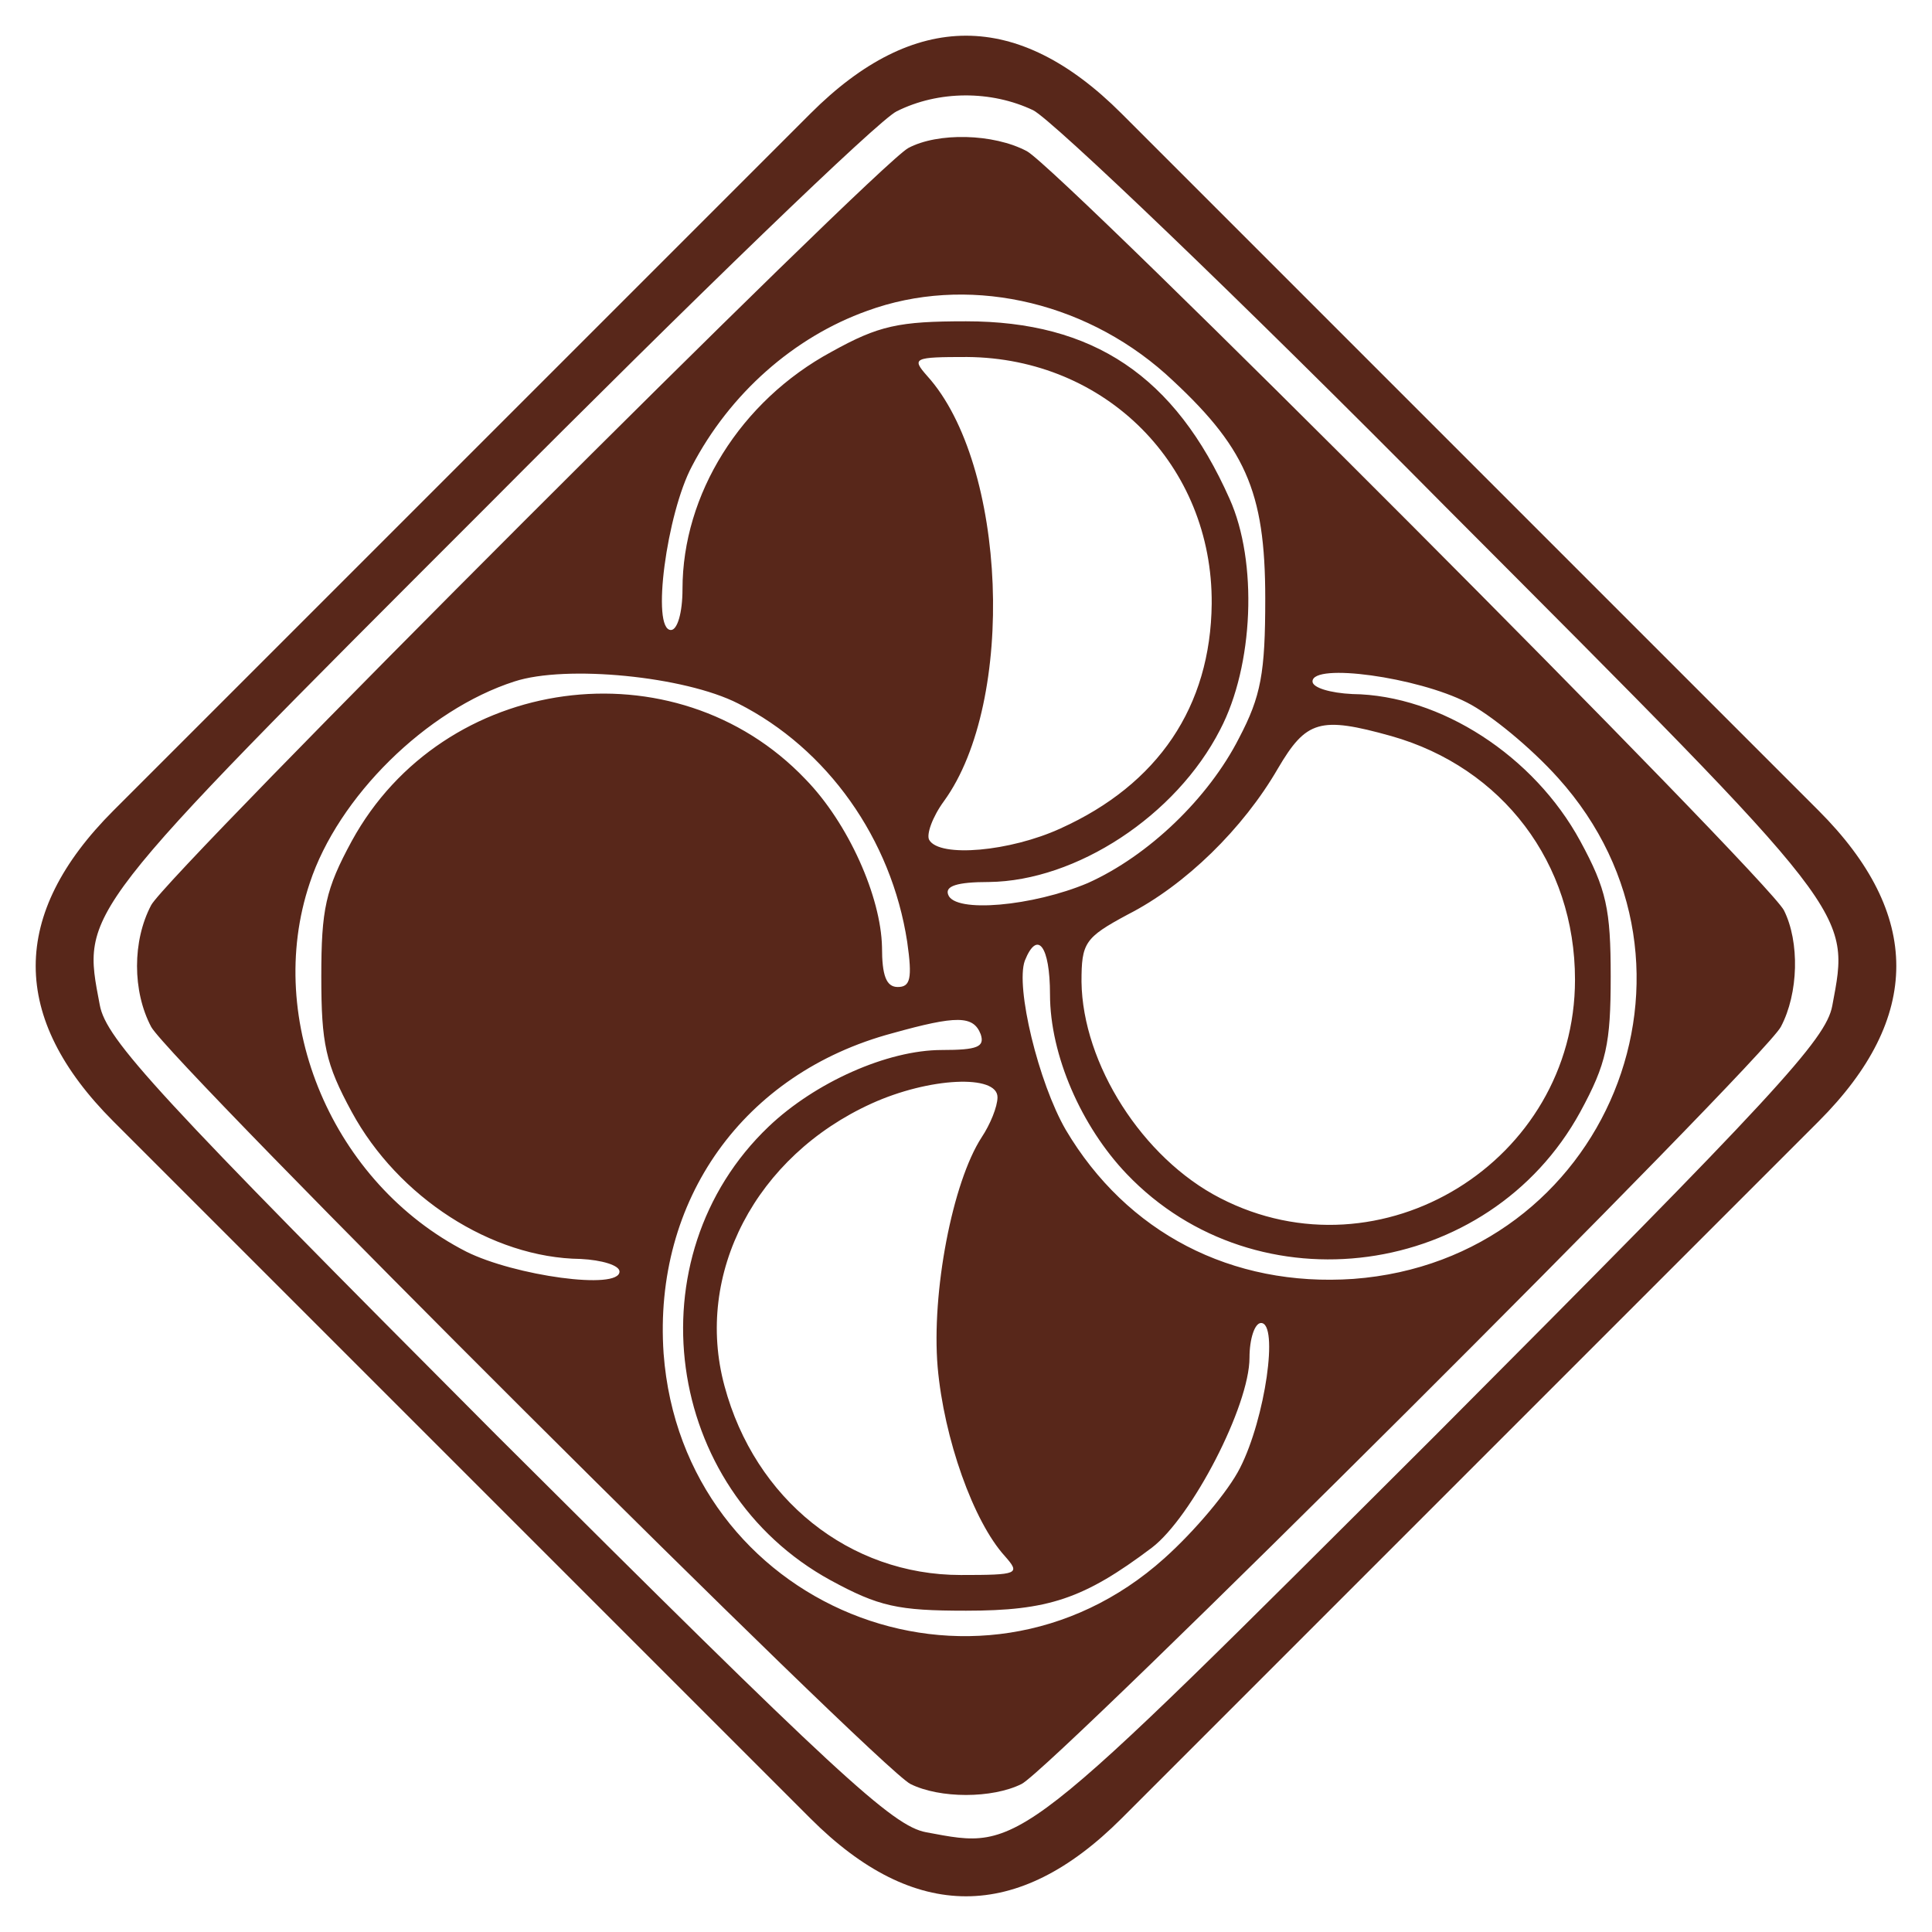
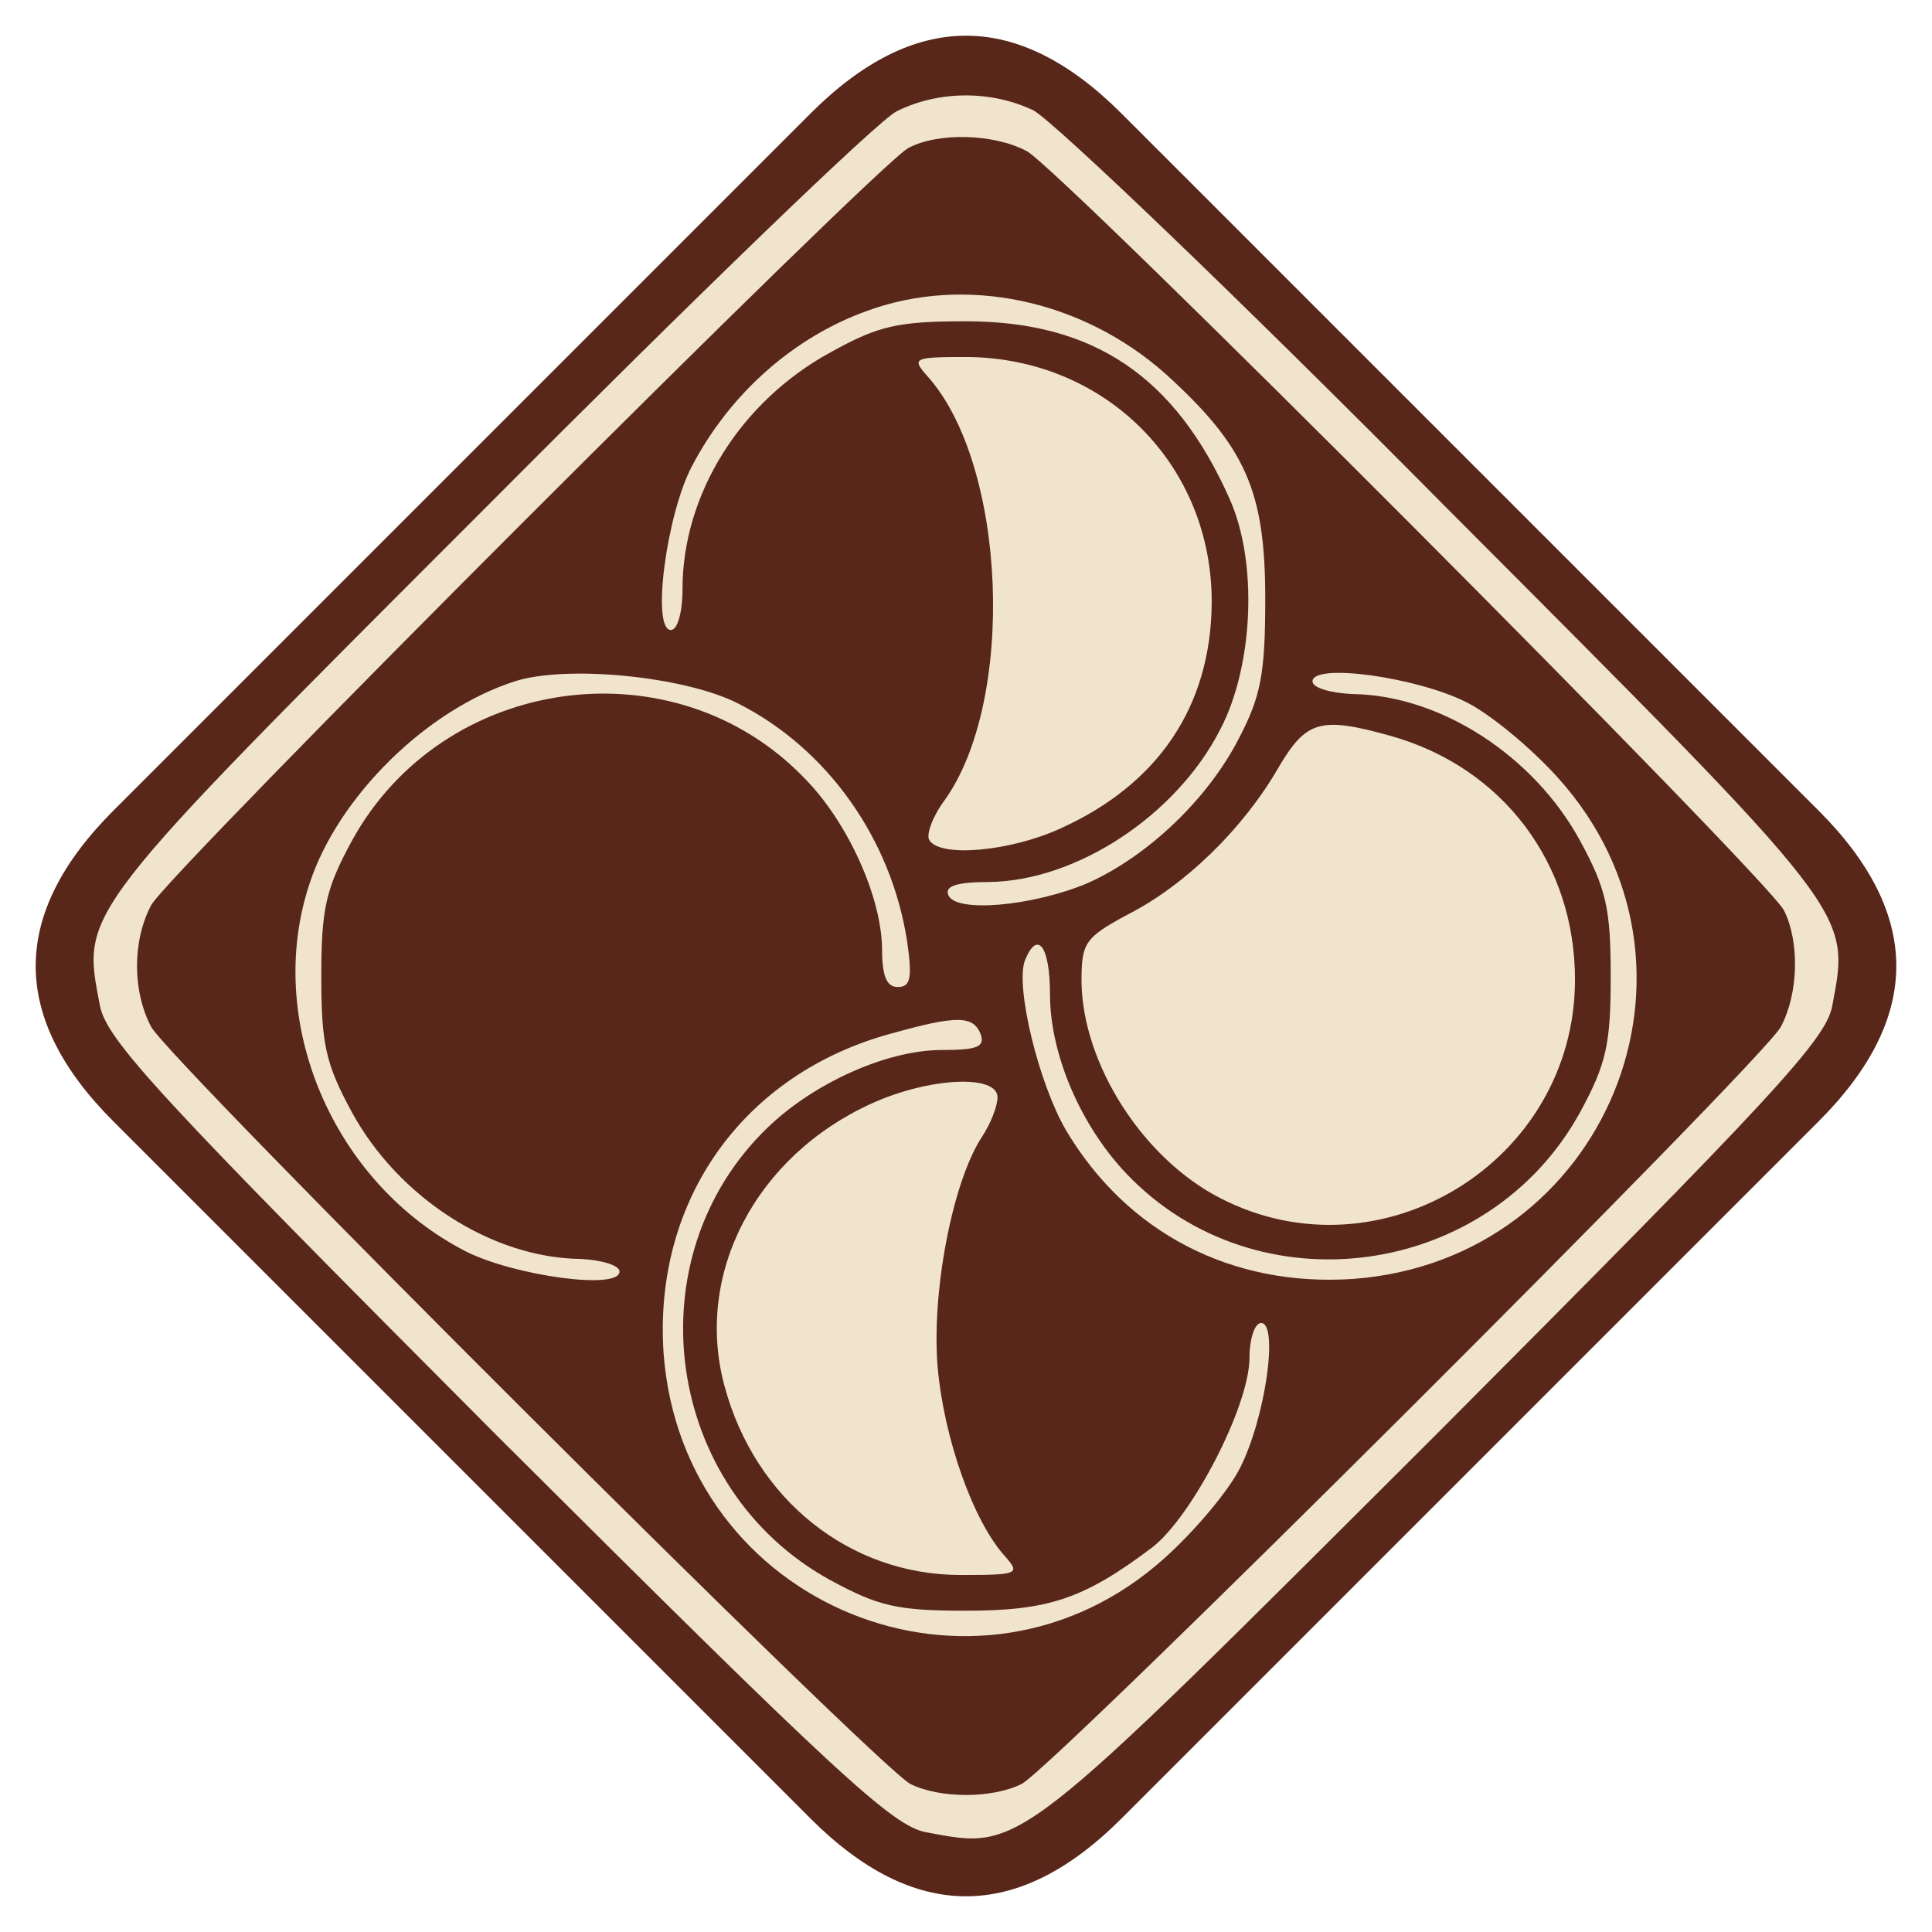
<svg xmlns="http://www.w3.org/2000/svg" viewBox="-6 -6 184 184">
+   <path fill="#f0e4cc" transform="translate(0,172) scale(0.1,-0.1)" d="M1008 1652 L1652 1008 Q1800 860 1652 712 L1008 68 Q860 -80 712 68 L68 712 Q-80 860 68 1008 L712 1652 Q860 1800 1008 1652 Z" />
  <path fill="rgb(88, 39, 26)" fill-rule="evenodd" transform="translate(0,172) scale(0.1,-0.1)" d=" M1008 1672 L1672 1008 Q1820 860 1672 712 L1008 48 Q860 -100 712 48 L48 712 Q-100 860 48 1008 L712 1672 Q860 1820 1008 1672 Z M794 1674 c-17 -8 -193 -178 -391 -377 -391 -391 -385 -384 -368 -474 6 -33 54 -85 378 -410 325 -324 377 -372 409 -378 92 -17 82 -24 485 378 324 325 372 377 378 409 17 91 23 83 -368 475 -198 200 -375 369 -393 378 -40 19 -90 19 -130 -1z m124 -38 c33 -18 705 -692 721 -723 15 -30 14 -79 -3 -111 -18 -33 -692 -705 -723 -721 -28 -14 -78 -14 -106 0 -31 16 -705 688 -723 721 -18 34 -18 82 0 116 16 30 690 704 721 721 28 15 81 14 113 -3z M766 1484 c-70 -25 -131 -79 -167 -148 -24 -45 -39 -156 -20 -156 6 0 11 16 11 39 0 90 55 179 142 226 45 25 64 29 128 29 121 0 199 -52 251 -169 27 -60 23 -159 -9 -220 -42 -82 -137 -144 -220 -145 -31 0 -42 -4 -39 -12 6 -18 81 -11 133 11 58 26 115 81 144 138 21 40 25 62 25 133 0 103 -19 145 -95 214 -80 71 -191 94 -284 60z M823 1422 c76 -84 85 -310 16 -405 -11 -15 -17 -32 -14 -37 10 -17 77 -11 125 11 93 42 143 116 144 214 1 132 -101 234 -233 235 -51 0 -53 -1 -38 -18z M430 1131 c-84 -27 -168 -110 -195 -192 -44 -131 22 -286 149 -351 46 -23 146 -37 146 -19 0 6 -17 11 -37 12 -85 1 -174 59 -218 140 -25 46 -29 65 -29 129 0 64 4 83 29 129 87 159 308 189 432 59 41 -42 72 -112 73 -160 0 -27 4 -38 15 -38 12 0 14 8 9 43 -15 98 -76 184 -161 227 -51 26 -164 37 -213 21z M1190 1131 c0 -6 17 -11 38 -12 84 -1 173 -59 217 -140 25 -46 29 -65 29 -129 0 -64 -4 -83 -29 -129 -87 -159 -308 -189 -432 -59 -43 45 -73 113 -73 171 0 46 -12 62 -24 32 -9 -25 13 -116 39 -161 58 -98 158 -150 274 -142 241 18 356 298 195 477 -26 29 -65 61 -87 72 -47 24 -147 38 -147 20z M1157 1048 c-33 -57 -88 -111 -143 -139 -41 -22 -44 -27 -44 -64 1 -78 58 -168 132 -206 153 -79 338 35 338 208 0 111 -69 202 -175 232 -68 19 -81 15 -108 -31z M790 796 c-142 -38 -228 -159 -218 -305 18 -241 299 -355 477 -195 29 26 61 64 72 86 24 47 37 138 20 138 -6 0 -11 -15 -11 -33 0 -46 -55 -152 -93 -181 -65 -49 -99 -60 -177 -60 -65 0 -83 4 -129 29 -159 87 -189 308 -59 432 44 42 113 73 165 73 34 0 41 3 37 15 -7 18 -23 18 -84 1z M770 729 c-110 -50 -169 -162 -140 -269 29 -108 119 -180 225 -180 55 0 57 1 42 18 -30 33 -58 112 -64 180 -6 71 14 176 42 219 8 12 15 29 15 38 0 22 -65 19 -120 -6z " />
</svg>
